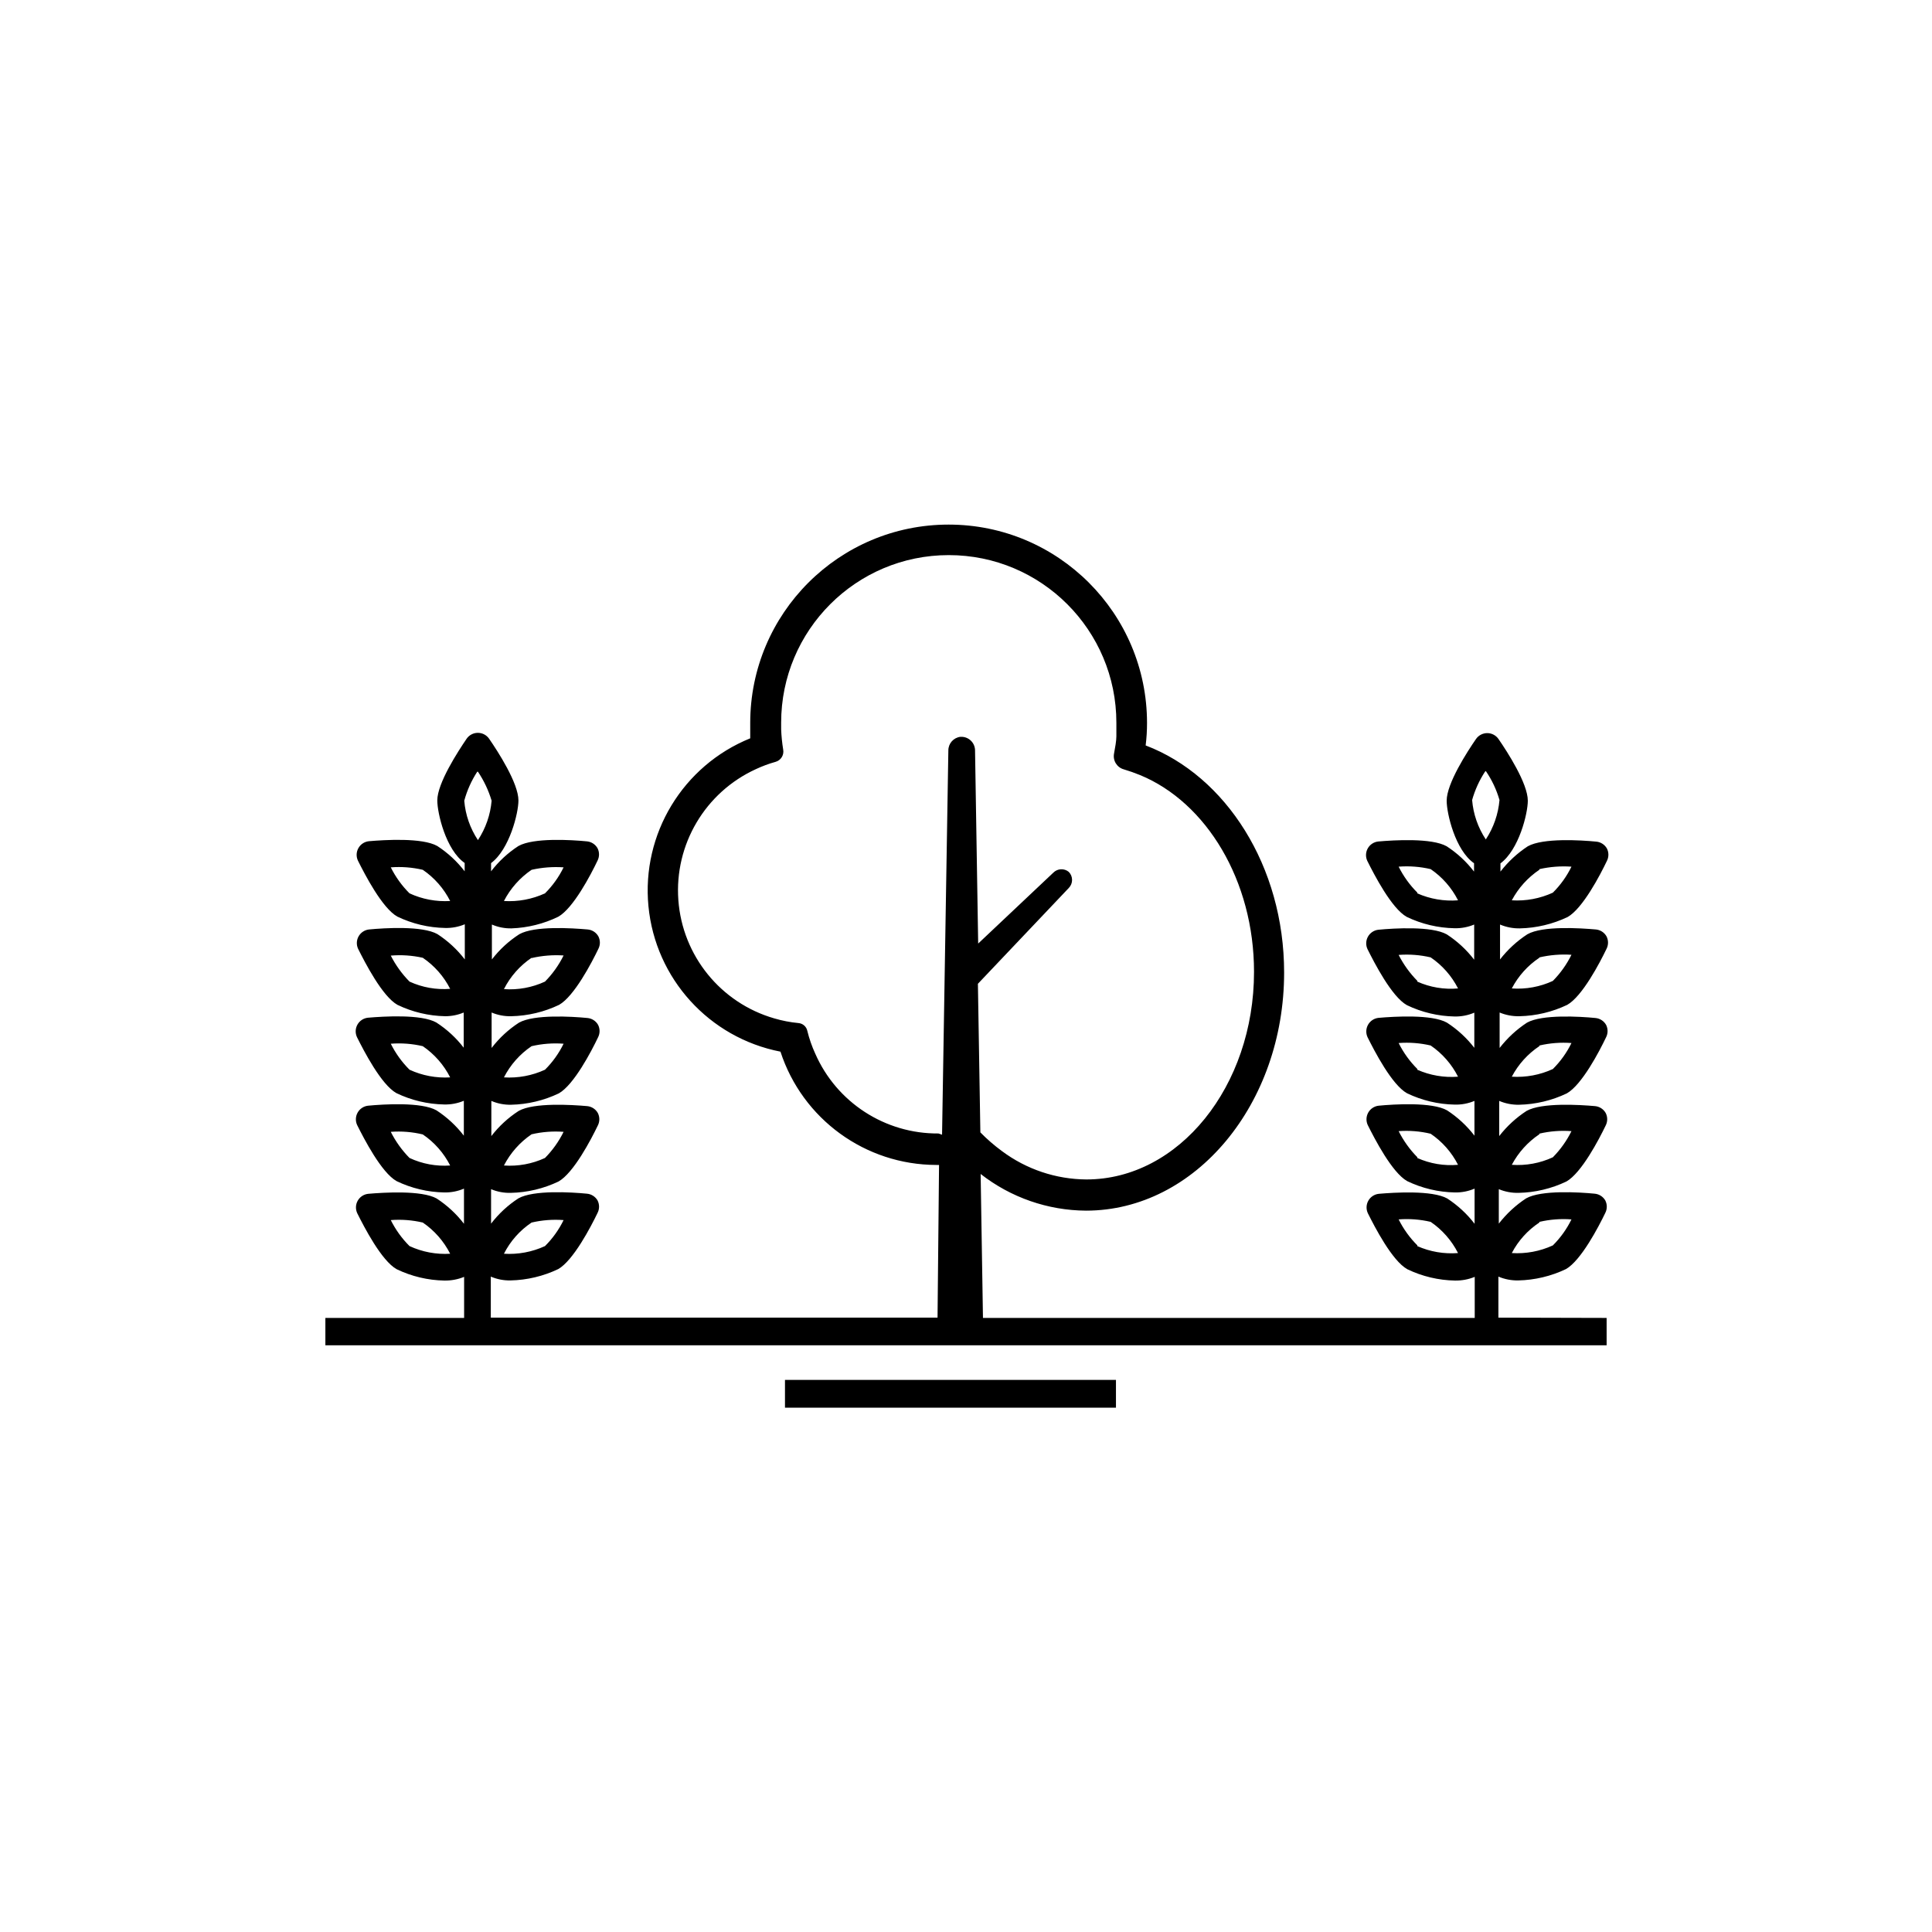
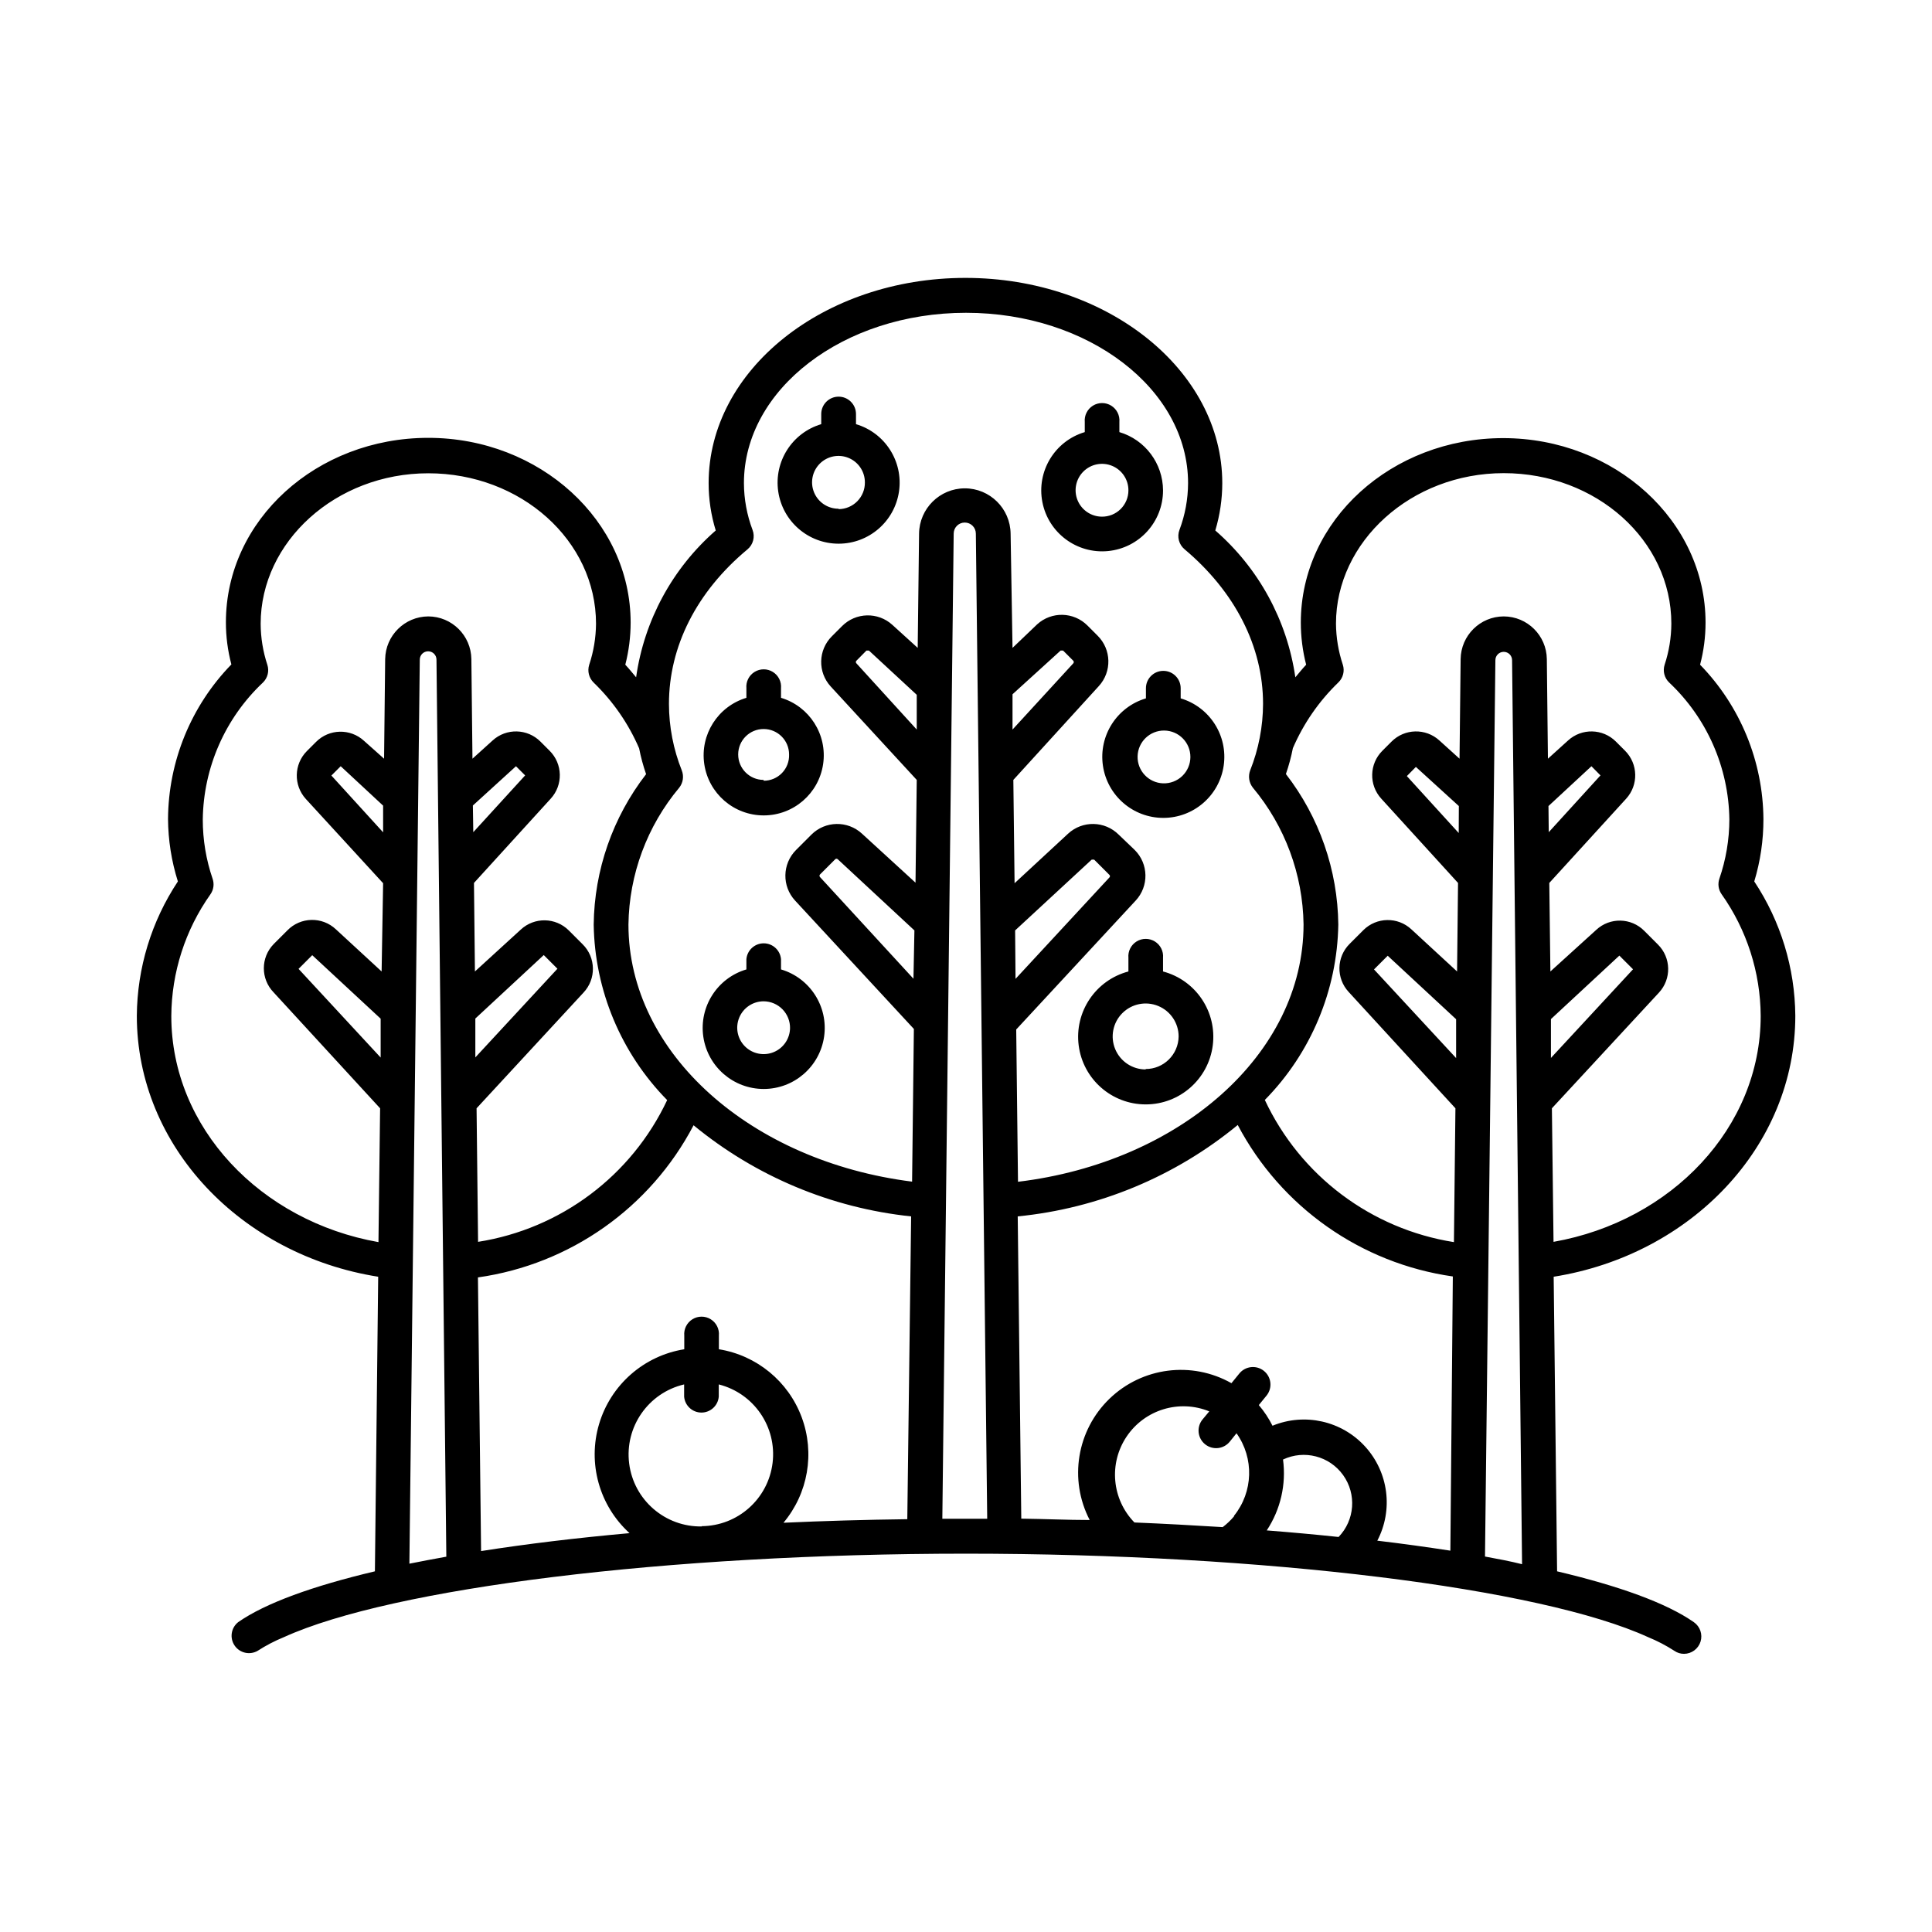
<svg xmlns="http://www.w3.org/2000/svg" viewBox="0 0 141.2 141.2">
  <defs>
    <style>.cls-1{fill:none;}.cls-2{}</style>
  </defs>
  <g id="Calque_2" data-name="Calque 2">
    <g id="Layer_1" data-name="Layer 1">
      <rect class="cls-1" width="141.2" height="141.2" rx="70.6" />
-       <path class="cls-2" d="M109.51,96.3v-3a3.54,3.54,0,0,0,1.45.28,8.52,8.52,0,0,0,3.49-.83c1.1-.63,2.38-3.08,2.87-4.1a1,1,0,0,0,0-.92,1,1,0,0,0-.78-.49c-1.13-.11-3.89-.28-5,.34a8.24,8.24,0,0,0-2,1.85V86.91a3.54,3.54,0,0,0,1.45.27,8.52,8.52,0,0,0,3.49-.83c1.1-.62,2.38-3.07,2.87-4.09a1,1,0,0,0,0-.92,1,1,0,0,0-.78-.5c-1.13-.1-3.89-.27-5,.35a8.18,8.18,0,0,0-2,1.84V80.46a3.54,3.54,0,0,0,1.45.28,8.52,8.52,0,0,0,3.49-.83c1.1-.62,2.38-3.07,2.87-4.1a1,1,0,0,0,0-.91,1,1,0,0,0-.78-.5c-1.13-.11-3.89-.28-5,.34a8.24,8.24,0,0,0-2,1.85V74a3.54,3.54,0,0,0,1.45.27,8.52,8.52,0,0,0,3.49-.83c1.1-.62,2.38-3.07,2.87-4.09a1,1,0,0,0,0-.92,1,1,0,0,0-.78-.5c-1.13-.1-3.89-.28-5,.35a8.18,8.18,0,0,0-2,1.84V67.57a3.54,3.54,0,0,0,1.45.28,8.52,8.52,0,0,0,3.49-.83c1.1-.62,2.38-3.07,2.87-4.1a1,1,0,0,0,0-.91,1,1,0,0,0-.78-.5c-1.13-.11-3.89-.28-5,.34a8.24,8.24,0,0,0-2,1.85v-.6c1.35-1,2-3.64,2-4.58,0-1.26-1.5-3.58-2.15-4.52a1,1,0,0,0-1.63,0c-.65.94-2.15,3.26-2.15,4.52,0,.94.63,3.62,2,4.57v.61a8.06,8.06,0,0,0-2-1.85c-1.1-.62-3.86-.45-5-.35a1,1,0,0,0-.8,1.42c.5,1,1.77,3.47,2.88,4.09a8.43,8.43,0,0,0,3.49.83,3.49,3.49,0,0,0,1.44-.27v2.57a8.06,8.06,0,0,0-2-1.85c-1.1-.62-3.86-.45-5-.34a1,1,0,0,0-.8,1.41c.5,1,1.77,3.48,2.88,4.1a8.39,8.39,0,0,0,3.49.83,3.49,3.49,0,0,0,1.44-.28v2.57a8,8,0,0,0-2-1.84c-1.1-.62-3.86-.45-5-.35a1,1,0,0,0-.8,1.42c.5,1,1.77,3.47,2.88,4.09a8.39,8.39,0,0,0,3.49.83,3.49,3.49,0,0,0,1.44-.27V83a8.06,8.06,0,0,0-2-1.85c-1.1-.62-3.86-.45-5-.34a1,1,0,0,0-.8,1.41c.5,1,1.77,3.47,2.88,4.1a8.39,8.39,0,0,0,3.49.83,3.49,3.49,0,0,0,1.44-.28v2.57a8.06,8.06,0,0,0-2-1.85c-1.1-.61-3.86-.44-5-.34a1,1,0,0,0-.8,1.42c.5,1,1.77,3.47,2.88,4.09a8.39,8.39,0,0,0,3.49.83,3.66,3.66,0,0,0,1.44-.27v3H71.84l-.17-10.52a12.63,12.63,0,0,0,7.7,2.68c8,0,14.48-7.81,14.48-17.4,0-7.78-4.26-14.37-10.12-16.6a13,13,0,0,0,.1-1.64,14.48,14.48,0,1,0-29,0v0c0,.37,0,.75,0,1.12a12,12,0,0,0,2.21,22.9,12,12,0,0,0,11.39,8.28h.2L68.52,96.3H35.87v-3a3.46,3.46,0,0,0,1.44.28,8.52,8.52,0,0,0,3.49-.83c1.1-.63,2.38-3.08,2.87-4.1a1,1,0,0,0,0-.92,1,1,0,0,0-.78-.49c-1.13-.11-3.89-.28-5,.34a8,8,0,0,0-2,1.85V86.91a3.46,3.46,0,0,0,1.44.27,8.52,8.52,0,0,0,3.49-.83c1.1-.62,2.38-3.07,2.87-4.09a1,1,0,0,0,0-.92,1,1,0,0,0-.78-.5c-1.13-.1-3.89-.27-5,.35a8,8,0,0,0-2,1.84V80.46a3.46,3.46,0,0,0,1.44.28,8.52,8.52,0,0,0,3.49-.83c1.1-.62,2.38-3.07,2.87-4.1a1,1,0,0,0,0-.91,1,1,0,0,0-.78-.5c-1.13-.11-3.89-.28-5,.34a8,8,0,0,0-2,1.85V74a3.46,3.46,0,0,0,1.44.27,8.52,8.52,0,0,0,3.49-.83c1.1-.62,2.38-3.07,2.87-4.09a1,1,0,0,0,0-.92,1,1,0,0,0-.78-.5c-1.13-.1-3.89-.28-5,.35a8,8,0,0,0-2,1.84V67.57a3.46,3.46,0,0,0,1.44.28A8.52,8.52,0,0,0,40.8,67c1.1-.62,2.38-3.07,2.87-4.1a1,1,0,0,0,0-.91,1,1,0,0,0-.78-.5c-1.13-.11-3.89-.28-5,.34a8,8,0,0,0-2,1.85v-.6c1.34-1,2-3.64,2-4.58,0-1.26-1.5-3.58-2.15-4.52a1,1,0,0,0-1.63,0c-.64.94-2.15,3.26-2.15,4.52,0,.94.63,3.62,2,4.57v.61a8.06,8.06,0,0,0-2-1.85c-1.1-.62-3.85-.45-5-.35a1,1,0,0,0-.8,1.42c.5,1,1.77,3.47,2.88,4.09a8.43,8.43,0,0,0,3.49.83,3.49,3.49,0,0,0,1.44-.27v2.57a8.06,8.06,0,0,0-2-1.85c-1.1-.62-3.85-.45-5-.34a1,1,0,0,0-.8,1.41c.5,1,1.77,3.48,2.88,4.1a8.39,8.39,0,0,0,3.49.83A3.49,3.49,0,0,0,33.89,74v2.57a8,8,0,0,0-2-1.84c-1.1-.62-3.85-.45-5-.35a1,1,0,0,0-.8,1.42c.5,1,1.77,3.47,2.88,4.09a8.39,8.39,0,0,0,3.49.83,3.49,3.49,0,0,0,1.44-.27V83a8.06,8.06,0,0,0-2-1.85c-1.1-.62-3.85-.45-5-.34a1,1,0,0,0-.8,1.41c.5,1,1.77,3.47,2.88,4.1a8.39,8.39,0,0,0,3.49.83,3.49,3.49,0,0,0,1.44-.28v2.57a8.06,8.06,0,0,0-2-1.85c-1.1-.61-3.85-.44-5-.34a1,1,0,0,0-.8,1.42c.5,1,1.77,3.47,2.88,4.09a8.39,8.39,0,0,0,3.49.83,3.66,3.66,0,0,0,1.44-.27v3H23.78v2h93.64v-2Zm3-7a7.72,7.72,0,0,1,2.34-.18,7,7,0,0,1-1.36,1.9,6.24,6.24,0,0,1-3,.56A6,6,0,0,1,112.5,89.35Zm0-6.45a7.72,7.72,0,0,1,2.34-.18,7.35,7.35,0,0,1-1.36,1.91,6.11,6.11,0,0,1-3,.55A6.17,6.17,0,0,1,112.5,82.9Zm0-6.44a7.72,7.72,0,0,1,2.34-.18,7,7,0,0,1-1.36,1.9,6.24,6.24,0,0,1-3,.56A6.1,6.1,0,0,1,112.5,76.46Zm0-6.44a8,8,0,0,1,2.34-.19,7.35,7.35,0,0,1-1.36,1.91,6.11,6.11,0,0,1-3,.55A6.07,6.07,0,0,1,112.5,70Zm0-6.45a8.07,8.07,0,0,1,2.34-.18,7,7,0,0,1-1.36,1.9,6.26,6.26,0,0,1-3,.56A6.19,6.19,0,0,1,112.5,63.57Zm-8.92,1.72a7.23,7.23,0,0,1-1.37-1.9,7.68,7.68,0,0,1,2.34.18,6.1,6.1,0,0,1,2,2.28A6.2,6.2,0,0,1,103.58,65.29Zm0,6.45a7.63,7.63,0,0,1-1.37-1.9,7.68,7.68,0,0,1,2.34.18,6.07,6.07,0,0,1,2,2.27A6,6,0,0,1,103.58,71.74Zm0,6.44a7.23,7.23,0,0,1-1.37-1.9,7.68,7.68,0,0,1,2.34.18,6.1,6.1,0,0,1,2,2.28A6.18,6.18,0,0,1,103.58,78.18Zm0,6.45a7.55,7.55,0,0,1-1.37-1.91,7.57,7.57,0,0,1,2.34.19,6.07,6.07,0,0,1,2,2.27A6,6,0,0,1,103.58,84.63Zm0,6.44a7.23,7.23,0,0,1-1.37-1.9,7.68,7.68,0,0,1,2.34.18,6.1,6.1,0,0,1,2,2.28A6.18,6.18,0,0,1,103.58,91.07Zm5-34.67a7.34,7.34,0,0,1,1,2.12,6.21,6.21,0,0,1-1,2.88,6.1,6.1,0,0,1-1-2.88A7.48,7.48,0,0,1,108.53,56.4Zm-40,26.49A9.75,9.75,0,0,1,59.58,77,9.25,9.25,0,0,1,59,75.33a.72.72,0,0,0-.65-.56,9.44,9.44,0,0,1-1.76-.34,9.74,9.74,0,0,1-1.34-18.22,9.09,9.09,0,0,1,1.43-.53.78.78,0,0,0,.56-.89,12.33,12.33,0,0,1-.15-1.49c0-.16,0-.32,0-.48a12.25,12.25,0,1,1,24.5,0h0c0,.34,0,.69,0,1s-.09.83-.17,1.25a1,1,0,0,0,.72,1.16c.4.12.8.26,1.19.42,4.84,2,8.32,7.71,8.32,14.38,0,8.36-5.49,15.17-12.25,15.17a10.43,10.43,0,0,1-6.17-2.07,12.82,12.82,0,0,1-1.58-1.37l-.18-10.86,6.64-7a.84.84,0,0,0,0-1.18l0,0a.84.84,0,0,0-1.13.06l-5.49,5.18-.23-14.16a1,1,0,0,0-1-.95h-.07a1,1,0,0,0-.88,1l-.46,28.08ZM38.85,89.35a7.72,7.72,0,0,1,2.34-.18,7,7,0,0,1-1.36,1.9,6.24,6.24,0,0,1-3,.56A6,6,0,0,1,38.85,89.35Zm0-6.45a7.72,7.72,0,0,1,2.34-.18,7.35,7.35,0,0,1-1.36,1.91,6.11,6.11,0,0,1-3,.55A6.17,6.17,0,0,1,38.85,82.9Zm0-6.44a7.72,7.72,0,0,1,2.34-.18,7,7,0,0,1-1.36,1.9,6.24,6.24,0,0,1-3,.56A6.1,6.1,0,0,1,38.85,76.46Zm0-6.44a8,8,0,0,1,2.34-.19,7.35,7.35,0,0,1-1.36,1.91,6.11,6.11,0,0,1-3,.55A6.07,6.07,0,0,1,38.85,70Zm0-6.45a8.07,8.07,0,0,1,2.34-.18,7,7,0,0,1-1.36,1.9,6.26,6.26,0,0,1-3,.56A6.19,6.19,0,0,1,38.85,63.57Zm-8.92,1.72a7.23,7.23,0,0,1-1.37-1.9,7.68,7.68,0,0,1,2.34.18,6.1,6.1,0,0,1,2,2.28A6.2,6.2,0,0,1,29.93,65.29Zm0,6.45a7.63,7.63,0,0,1-1.37-1.9A7.68,7.68,0,0,1,30.9,70a6.07,6.07,0,0,1,2,2.27A6,6,0,0,1,29.93,71.74Zm0,6.44a7.23,7.23,0,0,1-1.37-1.9,7.68,7.68,0,0,1,2.34.18,6.1,6.1,0,0,1,2,2.28A6.18,6.18,0,0,1,29.93,78.18Zm0,6.45a7.55,7.55,0,0,1-1.37-1.91,7.57,7.57,0,0,1,2.34.19,6.07,6.07,0,0,1,2,2.27A6,6,0,0,1,29.93,84.63Zm0,6.44a7.23,7.23,0,0,1-1.37-1.9,7.68,7.68,0,0,1,2.34.18,6.1,6.1,0,0,1,2,2.28A6.18,6.18,0,0,1,29.93,91.07Zm5-34.67a7.79,7.79,0,0,1,1,2.12,6.21,6.21,0,0,1-1,2.88,6.1,6.1,0,0,1-1-2.88A7.48,7.48,0,0,1,34.88,56.4Z" />
-       <rect class="cls-2" x="57.37" y="100.85" width="24.19" height="2.03" />
+       <path class="cls-2" d="M131.21,74.24a18,18,0,0,0-3-9.82,15.62,15.62,0,0,0,.67-4.55,16.35,16.35,0,0,0-4.63-11.29,12,12,0,0,0,.4-3.08c0-7.43-6.64-13.48-14.79-13.48s-14.79,6-14.79,13.48a12.38,12.38,0,0,0,.39,3.08c-.28.3-.53.61-.79.92a17.55,17.55,0,0,0-5.85-10.73,12.08,12.08,0,0,0,.51-3.46c0-8.26-8.42-15-18.77-15s-18.77,6.72-18.77,15a11.75,11.75,0,0,0,.52,3.46A17.51,17.51,0,0,0,46.49,49.5c-.26-.31-.51-.62-.79-.92a12.38,12.38,0,0,0,.39-3.08C46.09,38.07,39.46,32,31.3,32s-14.79,6-14.79,13.48a12,12,0,0,0,.4,3.08,16.35,16.35,0,0,0-4.63,11.29A15.57,15.57,0,0,0,13,64.42a18,18,0,0,0-3,9.82c0,9.55,7.64,17.49,17.64,19.07l-.24,21.53c-4.52,1.07-8,2.32-10,3.72a1.27,1.27,0,0,0,1.43,2.09,11.67,11.67,0,0,1,1.92-1c7.89-3.59,28-6.1,49.85-6.1s42,2.51,49.85,6.1a11.67,11.67,0,0,1,1.92,1,1.22,1.22,0,0,0,.71.22,1.27,1.27,0,0,0,.72-2.31c-2-1.4-5.47-2.65-10-3.72l-.25-21.53C123.57,91.72,131.21,83.79,131.21,74.24ZM27.82,77.29l-6-6.48h0l1-1,5,4.64ZM28,60.83l-3.78-4.15L24.9,56,28,58.88Zm1.92,53.45.76-66.07a.61.61,0,0,1,1.22,0l.72,65.56C31.7,113.93,30.8,114.11,29.93,114.28Zm4.64-55.41L37.71,56l.67.67h0l-3.79,4.15Zm.18,15.57,5-4.64,1,1-6,6.48ZM34.83,81l7.81-8.45A2.53,2.53,0,0,0,42.57,69h0l-1-1a2.53,2.53,0,0,0-3.51-.06L34.71,71l-.07-6.47,5.61-6.16a2.53,2.53,0,0,0-.08-3.5l-.67-.67a2.53,2.53,0,0,0-3.5-.08l-1.47,1.33-.08-7.28a3.16,3.16,0,0,0-3.15-3.12h0a3.17,3.17,0,0,0-3.15,3.12l-.08,7.28L26.6,54.14a2.53,2.53,0,0,0-3.5.08l-.67.67a2.54,2.54,0,0,0-.08,3.5L28,64.55,27.89,71l-3.34-3.08A2.53,2.53,0,0,0,21,68l-1,1h0A2.53,2.53,0,0,0,20,72.53L27.78,81l-.12,9.78c-8.61-1.52-15.14-8.35-15.14-16.52a15.55,15.55,0,0,1,2.86-8.9,1.26,1.26,0,0,0,.16-1.13,13.35,13.35,0,0,1-.72-4.34,14,14,0,0,1,4.39-10,1.26,1.26,0,0,0,.33-1.3,9.73,9.73,0,0,1-.49-3c0-6,5.49-11,12.25-11s12.26,4.91,12.26,11a9.74,9.74,0,0,1-.5,3,1.28,1.28,0,0,0,.33,1.3,14.85,14.85,0,0,1,3.32,4.8,13.89,13.89,0,0,0,.51,1.89,18.3,18.3,0,0,0-3.83,11,18.72,18.72,0,0,0,5.37,12.82A18.44,18.44,0,0,1,34.94,90.76Zm16.48,30.56A5.26,5.26,0,0,1,50,101.18v.9a1.27,1.27,0,0,0,2.53,0v-.9a5.26,5.26,0,0,1-1.26,10.36Zm15-.53q-4.65.06-9.05.26a7.78,7.78,0,0,0-4.72-12.68v-1a1.27,1.27,0,1,0-2.53,0v1a7.78,7.78,0,0,0-4,13.44c-3.9.35-7.54.79-10.85,1.31l-.23-20A21.14,21.14,0,0,0,50.69,82.24a29.92,29.92,0,0,0,15.9,6.66Zm.45-39.5L59.93,64.1a.14.14,0,0,1,0-.19l1.11-1.11a.13.13,0,0,1,.19,0L66.83,68ZM67,53.32l-4.41-4.84a.13.13,0,0,1,0-.19h0l.73-.74a.18.18,0,0,1,.1,0,.18.18,0,0,1,.09,0L67,50.78ZM70.6,111H68.87L69.7,39a.81.81,0,0,1,1.62,0l.83,72ZM74,50.74l3.51-3.19a.12.12,0,0,1,.09,0,.18.18,0,0,1,.1,0l.74.74a.14.14,0,0,1,0,.19L74,53.32ZM74.19,68l5.59-5.17a.17.17,0,0,1,.1,0,.12.12,0,0,1,.09,0l1.11,1.11a.13.13,0,0,1,0,.19l-6.86,7.41Zm.08,7.24L83,65.82a2.66,2.66,0,0,0-.07-3.7L81.76,61a2.67,2.67,0,0,0-3.7-.07l-3.91,3.62L74.06,57l6.25-6.86a2.66,2.66,0,0,0-.09-3.68h0l-.74-.74a2.66,2.66,0,0,0-3.68-.09L74,47.35,73.86,39a3.35,3.35,0,0,0-3.35-3.31h0A3.35,3.35,0,0,0,67.17,39l-.1,8.35-1.85-1.68a2.66,2.66,0,0,0-3.68.09l-.74.74a2.65,2.65,0,0,0-.08,3.68L67,57l-.09,7.51L63,60.93a2.67,2.67,0,0,0-3.7.07l-1.12,1.12h0a2.67,2.67,0,0,0-.07,3.7l8.68,9.38-.13,11.16C54.9,84.88,45.93,77,45.93,67.57a15.92,15.92,0,0,1,3.71-10,1.28,1.28,0,0,0,.19-1.26,13.21,13.21,0,0,1-.94-4.86c0-4.18,2-8.19,5.74-11.3A1.26,1.26,0,0,0,55,38.73a9.79,9.79,0,0,1-.63-3.42c0-6.87,7.28-12.45,16.23-12.45s16.23,5.58,16.23,12.45a9.79,9.79,0,0,1-.63,3.42,1.26,1.26,0,0,0,.37,1.41c3.7,3.11,5.74,7.12,5.74,11.3a13.25,13.25,0,0,1-.94,4.86,1.3,1.3,0,0,0,.19,1.26,15.94,15.94,0,0,1,3.71,10c0,9.5-9.07,17.39-20.87,18.81Zm15.92,35.58h0a5.15,5.15,0,0,1-.83.79c-2.1-.13-4.25-.25-6.45-.34a5,5,0,0,1,5.47-8.12l-.5.6a1.27,1.27,0,0,0,2,1.61l.49-.61A5,5,0,0,1,90.19,110.78Zm7.64,1.51q-2.55-.27-5.25-.48a7.58,7.58,0,0,0,1.19-5.18,3.54,3.54,0,0,1,4.06,5.66Zm8.17,1c-1.7-.26-3.48-.51-5.34-.73A6.05,6.05,0,0,0,93,104.2a7.56,7.56,0,0,0-1-1.51l.57-.7a1.27,1.27,0,0,0-2-1.6l-.57.7a7.51,7.51,0,0,0-10.36,10c-1.64,0-3.3-.08-5-.1l-.26-22.09a29.93,29.93,0,0,0,16.08-6.68,21.14,21.14,0,0,0,15.72,11.07Zm.42-36-6-6.48h0l1-1,5,4.64Zm.19-16.45-3.79-4.16h0l.66-.67,3.14,2.86Zm1.92,52.92.76-65.55a.61.61,0,0,1,1.22,0l.73,66.07C110.37,114.1,109.46,113.93,108.53,113.76Zm4.64-54.89L116.31,56l.66.67h0l-3.78,4.15Zm.18,15.57,5-4.64,1,1-6,6.48Zm.19,16.32L113.42,81l7.82-8.45a2.53,2.53,0,0,0-.07-3.52h0l-1-1a2.52,2.52,0,0,0-3.51-.07L113.31,71l-.08-6.47,5.62-6.16a2.54,2.54,0,0,0-.08-3.5l-.67-.67a2.53,2.53,0,0,0-3.5-.08l-1.47,1.33-.08-7.28a3.16,3.16,0,0,0-3.15-3.12h0a3.16,3.16,0,0,0-3.15,3.12l-.08,7.28-1.47-1.33a2.53,2.53,0,0,0-3.5.08l-.67.67a2.53,2.53,0,0,0-.08,3.5l5.61,6.16L106.49,71l-3.34-3.08a2.53,2.53,0,0,0-3.51.06l-1,1a2.53,2.53,0,0,0-.07,3.52L106.37,81l-.11,9.78A18.44,18.44,0,0,1,92.44,80.39a18.72,18.72,0,0,0,5.37-12.82,18.3,18.3,0,0,0-3.83-11,13.89,13.89,0,0,0,.51-1.89,14.85,14.85,0,0,1,3.32-4.8,1.26,1.26,0,0,0,.33-1.3,9.74,9.74,0,0,1-.5-3c0-6,5.5-11,12.26-11s12.25,4.91,12.25,11a9.73,9.73,0,0,1-.49,3,1.26,1.26,0,0,0,.33,1.3,14,14,0,0,1,4.4,10,13.36,13.36,0,0,1-.73,4.34,1.26,1.26,0,0,0,.16,1.13,15.55,15.55,0,0,1,2.86,8.9C128.68,82.41,122.16,89.24,113.54,90.76ZM85,35.84a4.46,4.46,0,0,0-3.19-4.26v-.74a1.27,1.27,0,1,0-2.53,0v.74A4.45,4.45,0,1,0,85,35.84Zm-4.46,1.92a1.93,1.93,0,1,1,1.93-1.92A1.92,1.92,0,0,1,80.52,37.76ZM62.56,31v-.74a1.27,1.27,0,0,0-2.54,0V31a4.46,4.46,0,1,0,2.54,0Zm-1.27,6.18a1.93,1.93,0,1,1,1.92-1.92A1.93,1.93,0,0,1,61.29,37.21Zm25,13.86v-.74a1.27,1.27,0,0,0-2.54,0v.74a4.46,4.46,0,1,0,2.54,0ZM85,57.25A1.93,1.93,0,1,1,87,55.33,1.93,1.93,0,0,1,85,57.25ZM57.08,51v-.7a1.27,1.27,0,1,0-2.53,0V51a4.39,4.39,0,1,0,2.53,0Zm-1.27,6a1.86,1.86,0,1,1,1.86-1.86A1.85,1.85,0,0,1,55.81,57.06Zm1.27,13.1a1.27,1.27,0,0,0-2.53,0v.75a4.46,4.46,0,1,0,2.53,0Zm.66,5a1.93,1.93,0,1,1-1.93-1.92A1.94,1.94,0,0,1,57.74,75.16ZM85,71V70a1.27,1.27,0,1,0-2.53,0v1A4.94,4.94,0,1,0,85,71Zm-1.26,7.16a2.41,2.41,0,1,1,2.4-2.41A2.41,2.41,0,0,1,83.72,78.13Z" />
    </g>
  </g>
</svg>
